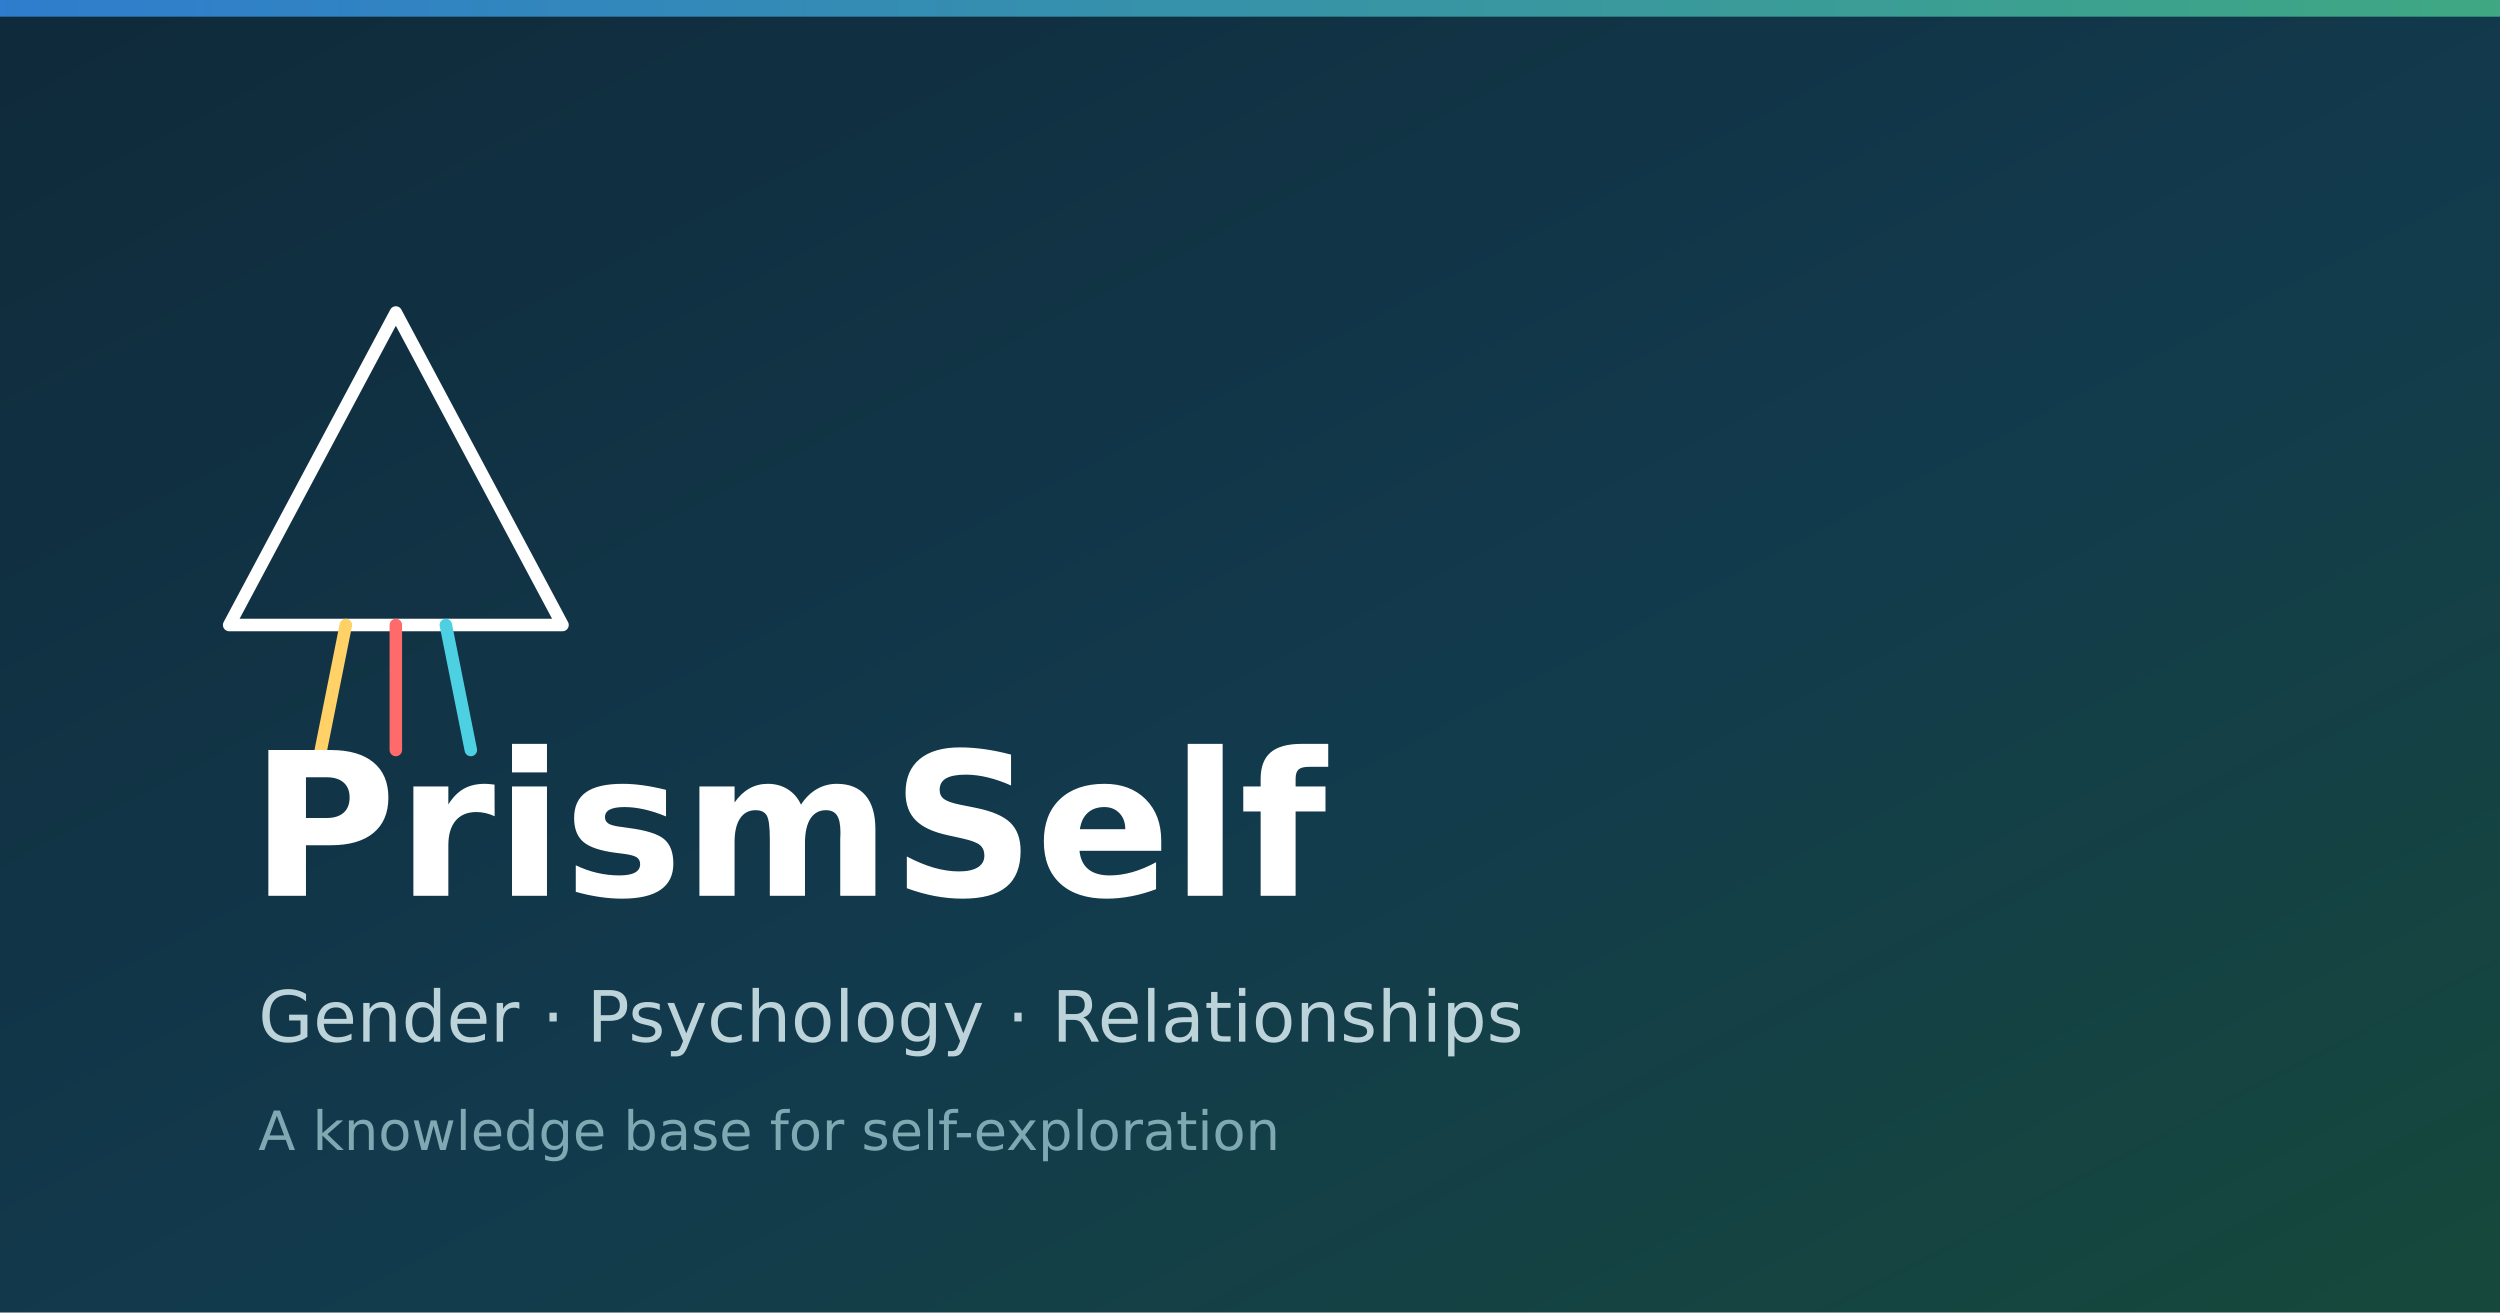
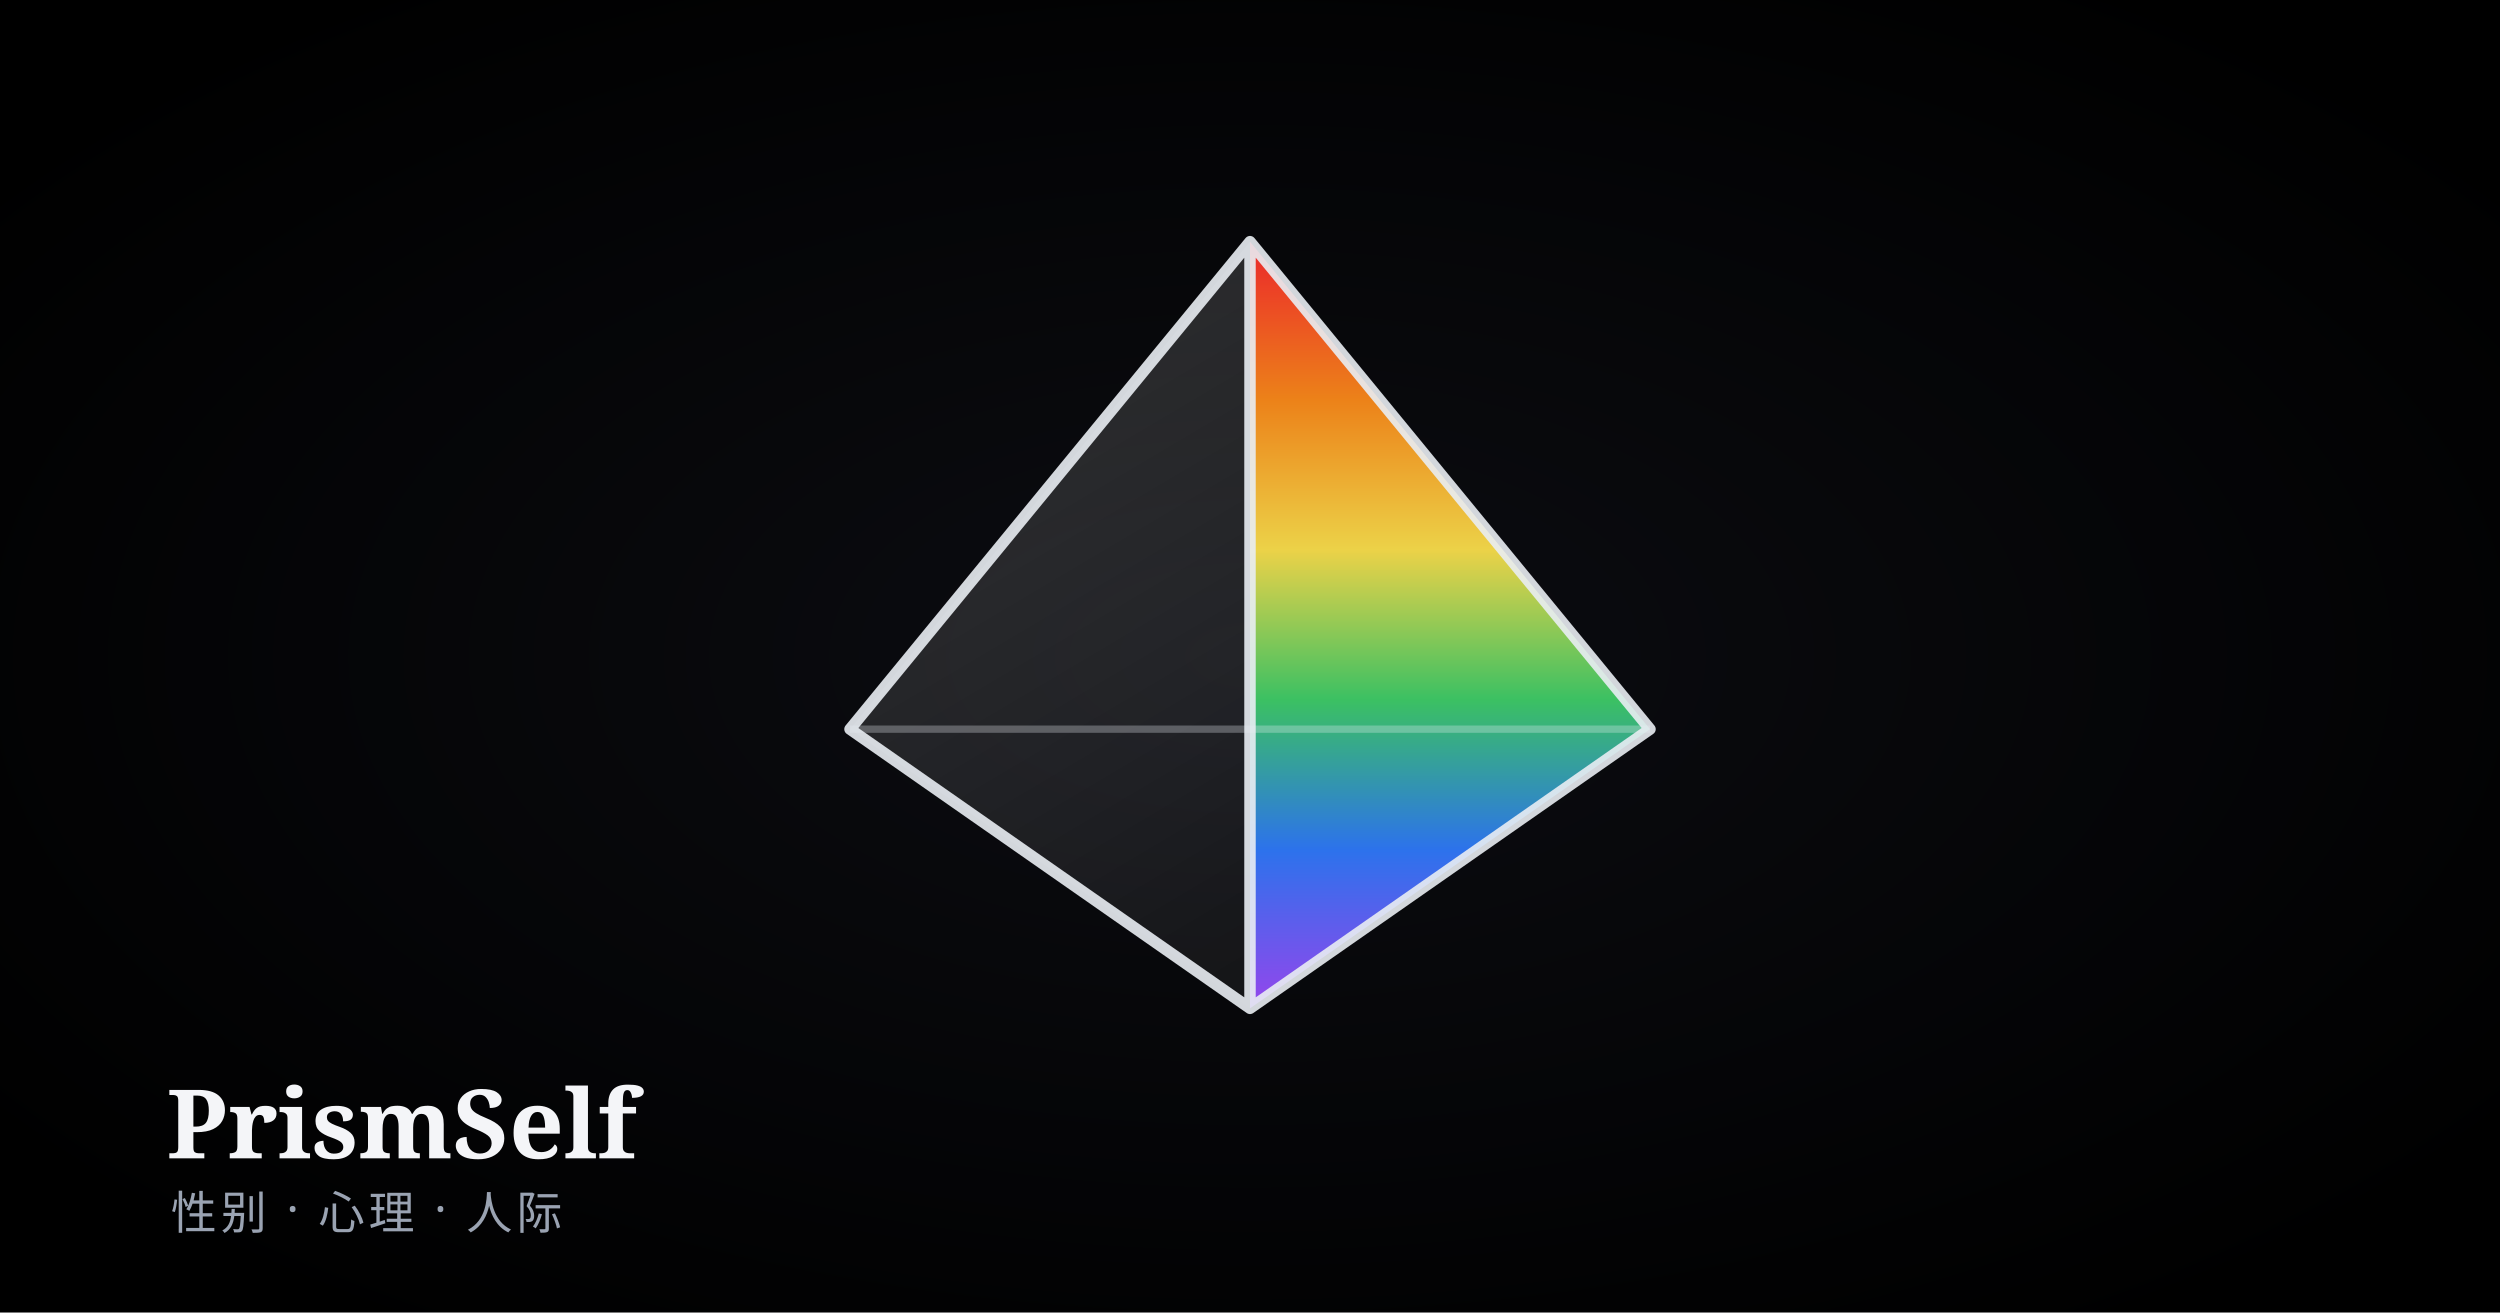
- <svg xmlns="http://www.w3.org/2000/svg" width="1200" height="630" viewBox="0 0 1200 630">
+ <svg xmlns="http://www.w3.org/2000/svg" width="1200" height="630" viewBox="0 0 1200 630" role="img" aria-labelledby="title desc" shape-rendering="geometricPrecision">
  <defs>
-     <linearGradient id="bg" x1="0" y1="0" x2="1" y2="1">
-       <stop offset="0" stop-color="#0f2a3a" />
-       <stop offset="0.55" stop-color="#123a4d" />
-       <stop offset="1" stop-color="#16493b" />
+     <radialGradient id="bg" cx="50%" cy="50%" r="62%">
+       <stop offset="0" stop-color="#0c0d12" />
+       <stop offset="1" stop-color="#000000" />
+     </radialGradient>
+     <linearGradient id="gLeft" x1="408" y1="160" x2="600" y2="484" gradientUnits="userSpaceOnUse">
+       <stop stop-color="#ffffff" stop-opacity=".16" />
+       <stop offset="1" stop-color="#ffffff" stop-opacity=".05" />
    </linearGradient>
-     <linearGradient id="accent" x1="0" y1="0" x2="1" y2="0">
-       <stop offset="0" stop-color="#2e7dce" />
-       <stop offset="1" stop-color="#3fa882" />
+     <linearGradient id="spectrum" x1="600" y1="120" x2="600" y2="480" gradientUnits="userSpaceOnUse">
+       <stop stop-color="#ff2d2d" />
+       <stop offset=".2" stop-color="#ff8c1a" />
+       <stop offset=".4" stop-color="#ffe34d" />
+       <stop offset=".6" stop-color="#3fd06a" />
+       <stop offset=".8" stop-color="#2f7bff" />
+       <stop offset="1" stop-color="#9b4dff" />
    </linearGradient>
  </defs>
  <rect width="1200" height="630" fill="url(#bg)" />
-   <rect x="0" y="0" width="1200" height="8" fill="url(#accent)" />
-   <g transform="translate(120,150)">
-     <path d="M70 0 L150 150 L-10 150 Z" fill="none" stroke="#ffffff" stroke-width="6" stroke-linejoin="round" />
-     <line x1="70" y1="150" x2="70" y2="210" stroke="#ff6b6b" stroke-width="6" stroke-linecap="round" />
-     <line x1="46" y1="150" x2="34" y2="210" stroke="#ffd166" stroke-width="6" stroke-linecap="round" />
-     <line x1="94" y1="150" x2="106" y2="210" stroke="#4dd0e1" stroke-width="6" stroke-linecap="round" />
-   </g>
-   <text x="120" y="430" font-family="DejaVu Sans, Helvetica, Arial, sans-serif" font-size="96" font-weight="bold" fill="#ffffff">PrismSelf</text>
-   <text x="124" y="500" font-family="DejaVu Sans, Helvetica, Arial, sans-serif" font-size="34" fill="#bcd3da">Gender · Psychology · Relationships</text>
-   <text x="124" y="552" font-family="DejaVu Sans, Helvetica, Arial, sans-serif" font-size="26" fill="#7fa8b3">A knowledge base for self-exploration</text>
+   <path d="M600 116 408 350 600 484Z" fill="url(#gLeft)" />
+   <path d="M600 116 792 350 600 484Z" fill="url(#spectrum)" fill-opacity=".92" />
+   <line x1="408" y1="350" x2="792" y2="350" stroke="#e9edf3" stroke-width="3.5" stroke-opacity=".3" />
+   <path d="M600 116 792 350 600 484 408 350ZM600 116V484" fill="none" stroke="#e9edf3" stroke-width="5.5" stroke-opacity=".9" stroke-linejoin="round" />
+   <text x="80" y="556" font-family="Georgia, 'Noto Serif SC', serif" font-size="46" font-weight="700" fill="#f4f5f8">PrismSelf</text>
+   <text x="82" y="590" font-family="Georgia, 'Noto Serif SC', serif" font-size="22" fill="#9aa3b2" letter-spacing="2">性别 · 心理 · 人际</text>
</svg>
